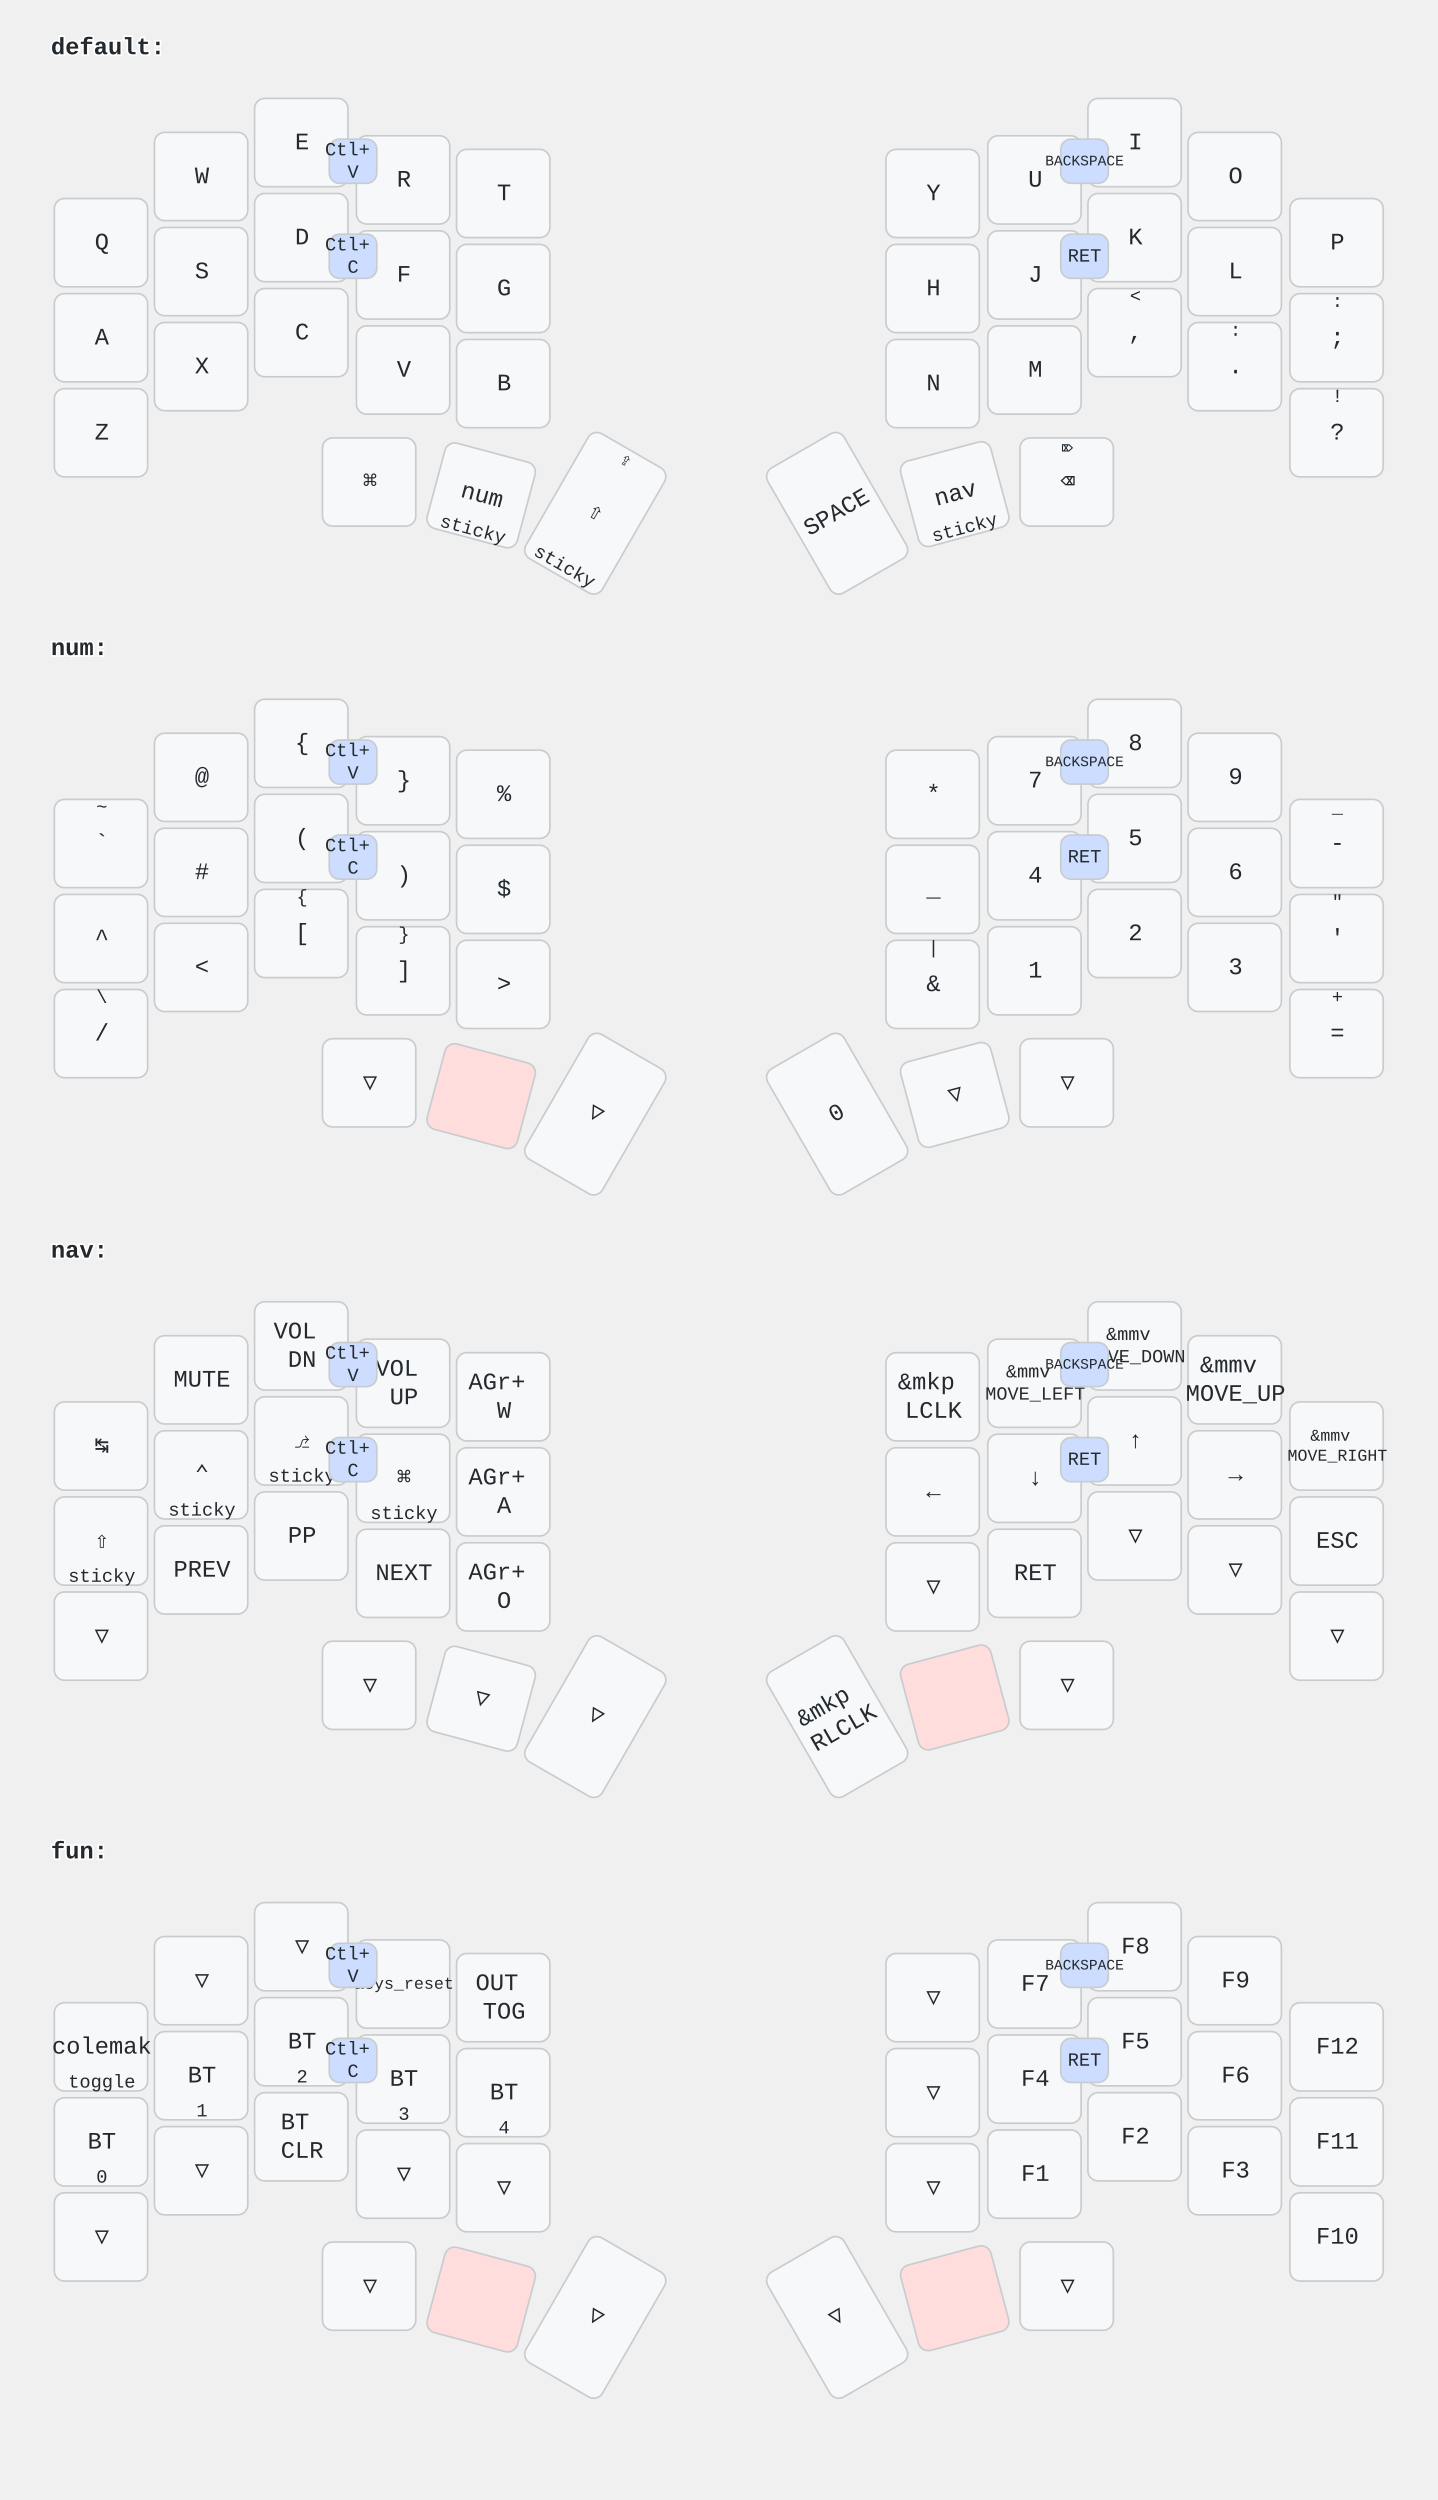
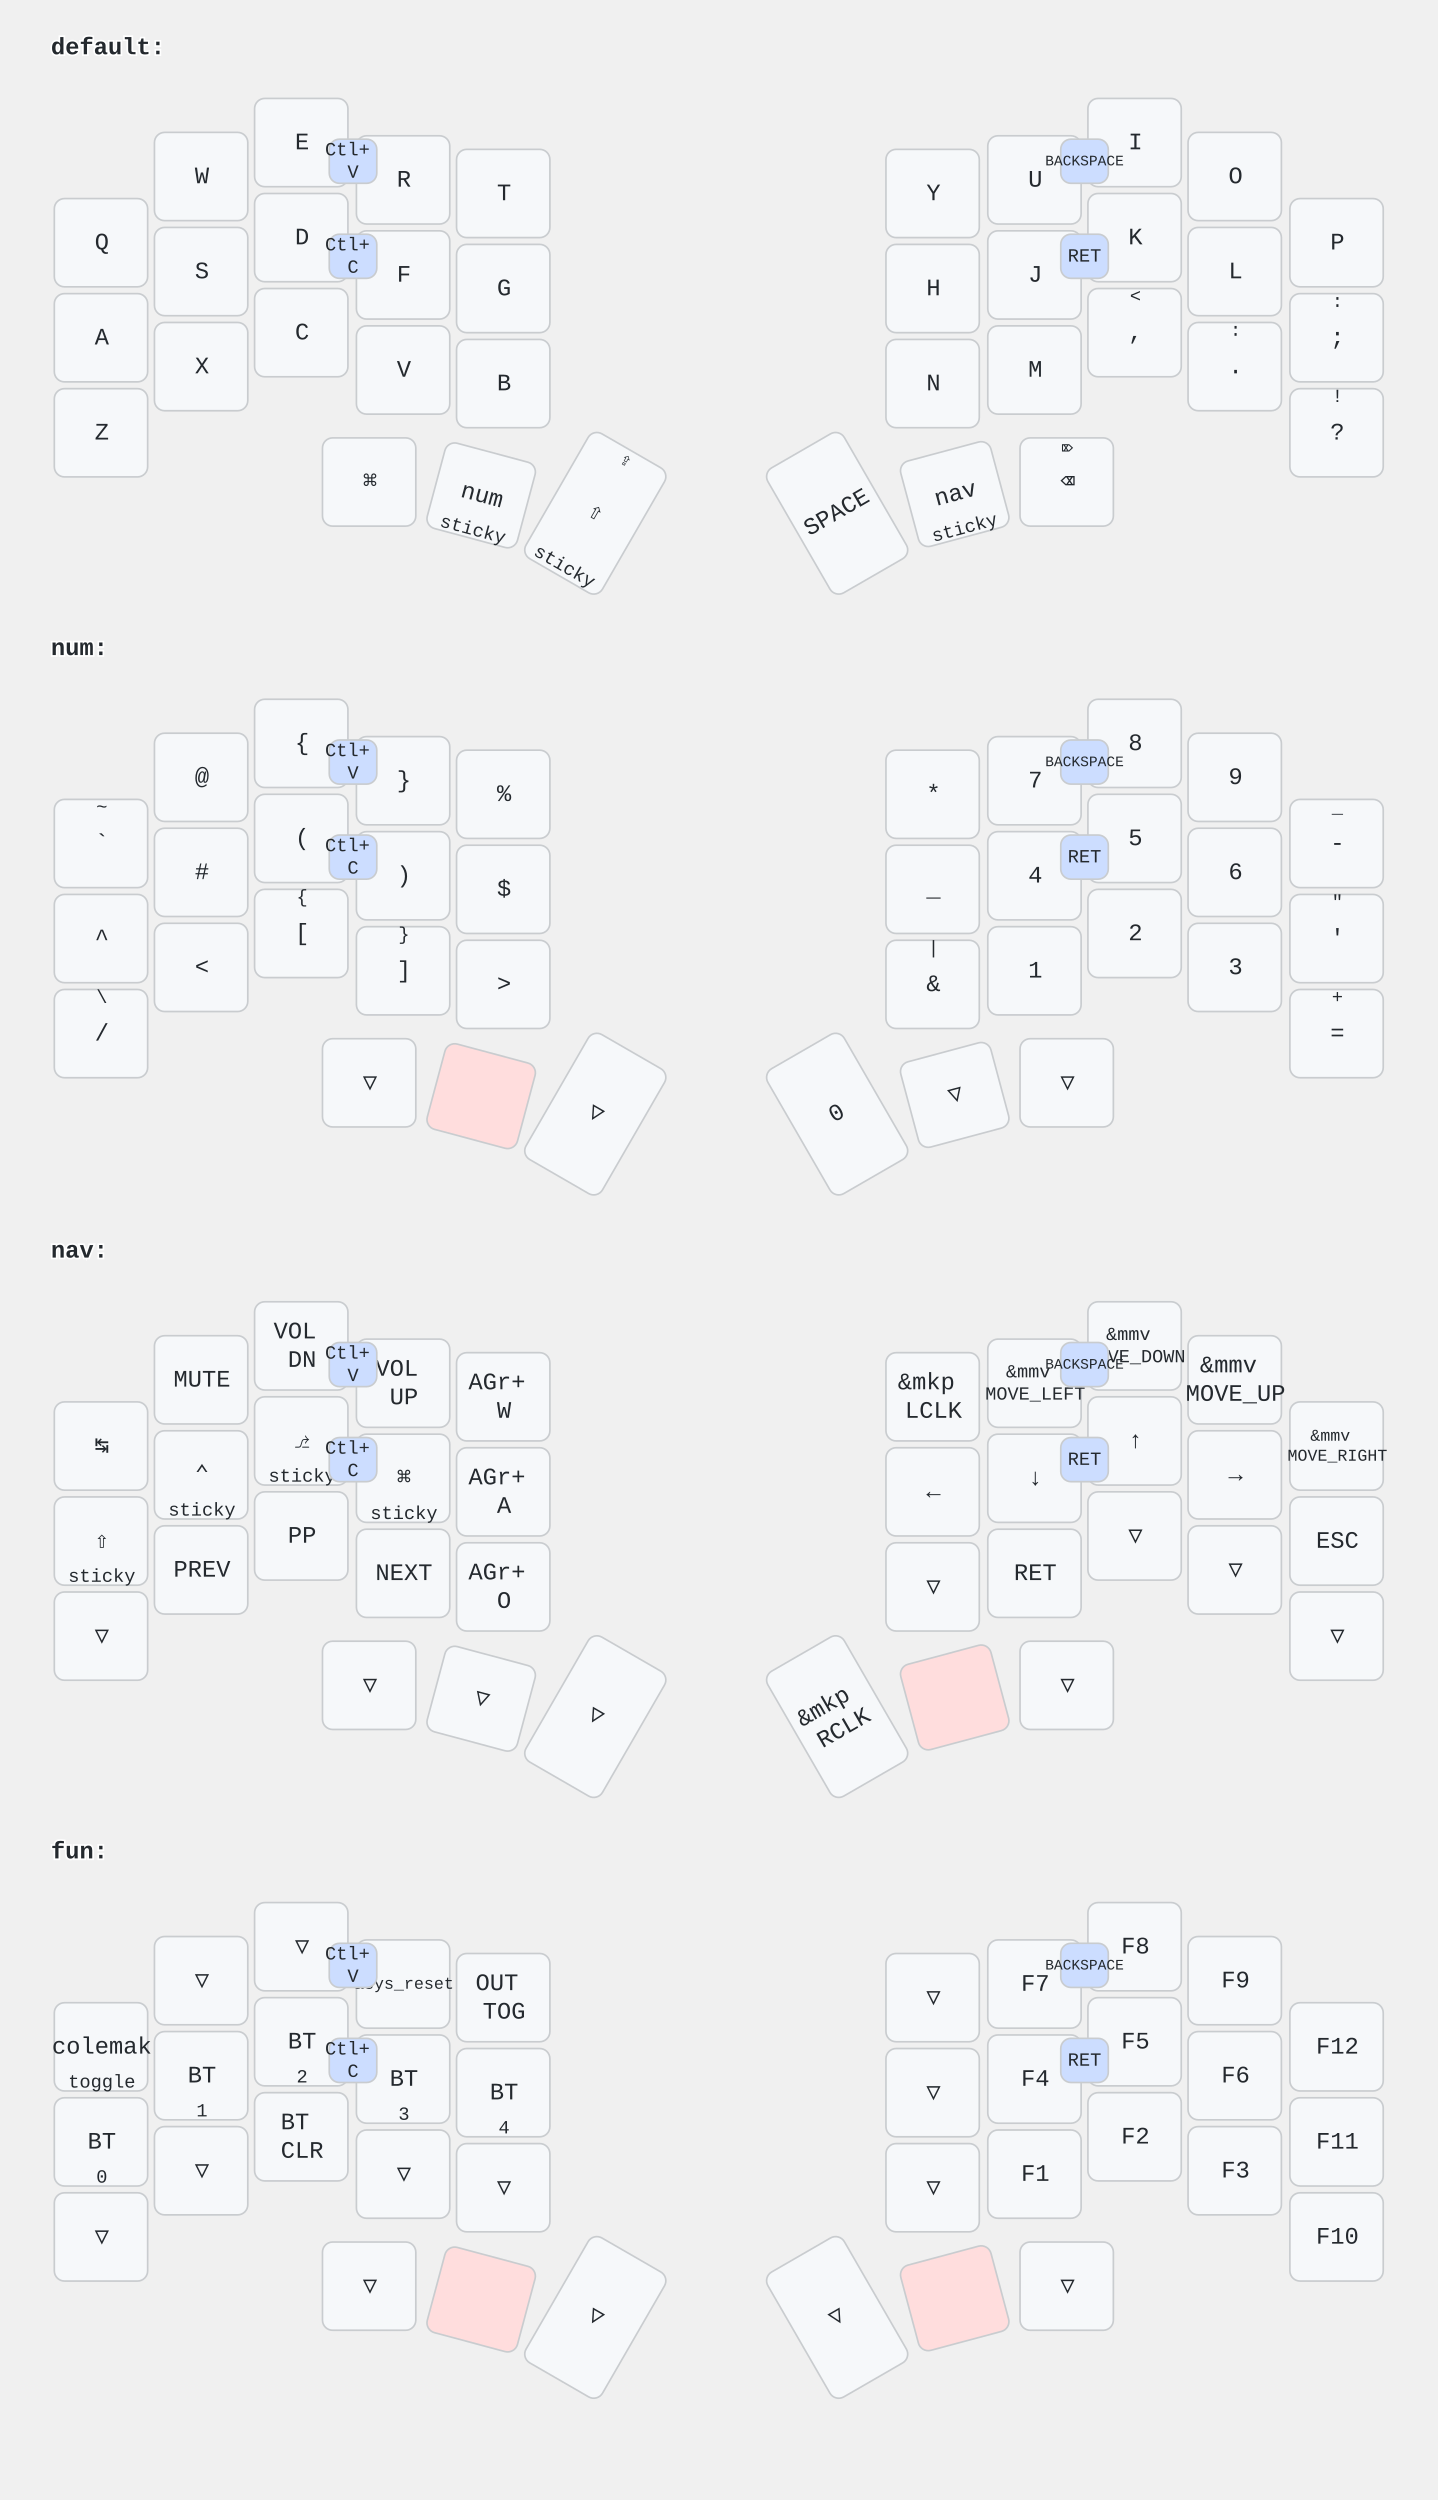
<svg xmlns="http://www.w3.org/2000/svg" width="847" height="1473" viewBox="0 0 847 1473" class="keymap">
  <style>/* font and background color specifications */
svg {
    font-family: SFMono-Regular,Consolas,Liberation Mono,Menlo,monospace;
    font-size: 14px;
    font-kerning: normal;
    text-rendering: optimizeLegibility;
    fill: #24292e;
}

/* default key styling */
rect {
    fill: #f6f8fa;
    stroke: #c9cccf;
    stroke-width: 1;
}

/* color accent for combo boxes */
rect.combo {
    fill: #cdf;
}

/* color accent for held keys */
rect.held, rect.combo.held {
    fill: #fdd;
}

/* color accent for ghost (optional) keys */
rect.ghost, rect.combo.ghost {
    fill: #ddd;
}

text {
    text-anchor: middle;
    dominant-baseline: middle;
}

/* styling for layer labels */
text.label {
    font-weight: bold;
    text-anchor: start;
    stroke: white;
    stroke-width: 2;
    paint-order: stroke;
}

/* styling for combo tap, and key hold/shifted label text */
text.combo, text.hold, text.shifted {
    font-size: 11px;
}

text.hold {
    text-anchor: middle;
    dominant-baseline: auto;
}

text.shifted {
    text-anchor: middle;
    dominant-baseline: hanging;
}

/* styling for hold/shifted label text in combo box */
text.combo.hold, text.combo.shifted {
    font-size: 8px;
}

/* styling for combo dendrons */
path {
    stroke-width: 1;
    stroke: gray;
    fill: none;
}
</style>
  <g transform="translate(30, 0)" class="layer-default">
    <text x="0" y="28" class="label" id="default">default:</text>
    <g transform="translate(0, 56)">
      <g transform="translate(30, 87)" class="key keypos-0">
        <rect rx="6" ry="6" x="-28" y="-26" width="55" height="52" class="key" />
        <text x="0" y="0" class="key tap">Q</text>
      </g>
      <g transform="translate(89, 48)" class="key keypos-1">
        <rect rx="6" ry="6" x="-28" y="-26" width="55" height="52" class="key" />
        <text x="0" y="0" class="key tap">W</text>
      </g>
      <g transform="translate(148, 28)" class="key keypos-2">
        <rect rx="6" ry="6" x="-28" y="-26" width="55" height="52" class="key" />
        <text x="0" y="0" class="key tap">E</text>
      </g>
      <g transform="translate(208, 50)" class="key keypos-3">
        <rect rx="6" ry="6" x="-28" y="-26" width="55" height="52" class="key" />
        <text x="0" y="0" class="key tap">R</text>
      </g>
      <g transform="translate(267, 58)" class="key keypos-4">
        <rect rx="6" ry="6" x="-28" y="-26" width="55" height="52" class="key" />
        <text x="0" y="0" class="key tap">T</text>
      </g>
      <g transform="translate(520, 58)" class="key keypos-5">
        <rect rx="6" ry="6" x="-28" y="-26" width="55" height="52" class="key" />
        <text x="0" y="0" class="key tap">Y</text>
      </g>
      <g transform="translate(580, 50)" class="key keypos-6">
        <rect rx="6" ry="6" x="-28" y="-26" width="55" height="52" class="key" />
        <text x="0" y="0" class="key tap">U</text>
      </g>
      <g transform="translate(639, 28)" class="key keypos-7">
        <rect rx="6" ry="6" x="-28" y="-26" width="55" height="52" class="key" />
        <text x="0" y="0" class="key tap">I</text>
      </g>
      <g transform="translate(698, 48)" class="key keypos-8">
        <rect rx="6" ry="6" x="-28" y="-26" width="55" height="52" class="key" />
        <text x="0" y="0" class="key tap">O</text>
      </g>
      <g transform="translate(758, 87)" class="key keypos-9">
        <rect rx="6" ry="6" x="-28" y="-26" width="55" height="52" class="key" />
        <text x="0" y="0" class="key tap">P</text>
      </g>
      <g transform="translate(30, 143)" class="key keypos-10">
        <rect rx="6" ry="6" x="-28" y="-26" width="55" height="52" class="key" />
        <text x="0" y="0" class="key tap">A</text>
      </g>
      <g transform="translate(89, 104)" class="key keypos-11">
        <rect rx="6" ry="6" x="-28" y="-26" width="55" height="52" class="key" />
        <text x="0" y="0" class="key tap">S</text>
      </g>
      <g transform="translate(148, 84)" class="key keypos-12">
        <rect rx="6" ry="6" x="-28" y="-26" width="55" height="52" class="key" />
        <text x="0" y="0" class="key tap">D</text>
      </g>
      <g transform="translate(208, 106)" class="key keypos-13">
        <rect rx="6" ry="6" x="-28" y="-26" width="55" height="52" class="key" />
        <text x="0" y="0" class="key tap">F</text>
      </g>
      <g transform="translate(267, 114)" class="key keypos-14">
        <rect rx="6" ry="6" x="-28" y="-26" width="55" height="52" class="key" />
        <text x="0" y="0" class="key tap">G</text>
      </g>
      <g transform="translate(520, 114)" class="key keypos-15">
        <rect rx="6" ry="6" x="-28" y="-26" width="55" height="52" class="key" />
        <text x="0" y="0" class="key tap">H</text>
      </g>
      <g transform="translate(580, 106)" class="key keypos-16">
        <rect rx="6" ry="6" x="-28" y="-26" width="55" height="52" class="key" />
        <text x="0" y="0" class="key tap">J</text>
      </g>
      <g transform="translate(639, 84)" class="key keypos-17">
        <rect rx="6" ry="6" x="-28" y="-26" width="55" height="52" class="key" />
        <text x="0" y="0" class="key tap">K</text>
      </g>
      <g transform="translate(698, 104)" class="key keypos-18">
        <rect rx="6" ry="6" x="-28" y="-26" width="55" height="52" class="key" />
        <text x="0" y="0" class="key tap">L</text>
      </g>
      <g transform="translate(758, 143)" class="key keypos-19">
        <rect rx="6" ry="6" x="-28" y="-26" width="55" height="52" class="key" />
        <text x="0" y="0" class="key tap">;</text>
        <text x="0" y="-24" class="key shifted">:</text>
      </g>
      <g transform="translate(30, 199)" class="key keypos-20">
        <rect rx="6" ry="6" x="-28" y="-26" width="55" height="52" class="key" />
        <text x="0" y="0" class="key tap">Z</text>
      </g>
      <g transform="translate(89, 160)" class="key keypos-21">
        <rect rx="6" ry="6" x="-28" y="-26" width="55" height="52" class="key" />
        <text x="0" y="0" class="key tap">X</text>
      </g>
      <g transform="translate(148, 140)" class="key keypos-22">
        <rect rx="6" ry="6" x="-28" y="-26" width="55" height="52" class="key" />
        <text x="0" y="0" class="key tap">C</text>
      </g>
      <g transform="translate(208, 162)" class="key keypos-23">
        <rect rx="6" ry="6" x="-28" y="-26" width="55" height="52" class="key" />
        <text x="0" y="0" class="key tap">V</text>
      </g>
      <g transform="translate(267, 170)" class="key keypos-24">
        <rect rx="6" ry="6" x="-28" y="-26" width="55" height="52" class="key" />
        <text x="0" y="0" class="key tap">B</text>
      </g>
      <g transform="translate(520, 170)" class="key keypos-25">
        <rect rx="6" ry="6" x="-28" y="-26" width="55" height="52" class="key" />
        <text x="0" y="0" class="key tap">N</text>
      </g>
      <g transform="translate(580, 162)" class="key keypos-26">
        <rect rx="6" ry="6" x="-28" y="-26" width="55" height="52" class="key" />
        <text x="0" y="0" class="key tap">M</text>
      </g>
      <g transform="translate(639, 140)" class="key keypos-27">
        <rect rx="6" ry="6" x="-28" y="-26" width="55" height="52" class="key" />
        <text x="0" y="0" class="key tap">,</text>
        <text x="0" y="-24" class="key shifted">&lt;</text>
      </g>
      <g transform="translate(698, 160)" class="key keypos-28">
        <rect rx="6" ry="6" x="-28" y="-26" width="55" height="52" class="key" />
        <text x="0" y="0" class="key tap">.</text>
        <text x="0" y="-24" class="key shifted">:</text>
      </g>
      <g transform="translate(758, 199)" class="key keypos-29">
        <rect rx="6" ry="6" x="-28" y="-26" width="55" height="52" class="key" />
        <text x="0" y="0" class="key tap">?</text>
        <text x="0" y="-24" class="key shifted">!</text>
      </g>
      <g transform="translate(188, 228)" class="key keypos-30">
        <rect rx="6" ry="6" x="-28" y="-26" width="55" height="52" class="key" />
        <text x="0" y="0" class="key tap">⌘</text>
      </g>
      <g transform="translate(254, 236) rotate(15.0)" class="key keypos-31">
        <rect rx="6" ry="6" x="-28" y="-26" width="55" height="52" class="key" />
        <a href="#num">
          <text x="0" y="0" class="key tap layer-activator">num</text>
        </a>
        <text x="0" y="24" class="key hold">sticky</text>
      </g>
      <g transform="translate(321, 246) rotate(30.0)" class="key keypos-32">
        <rect rx="6" ry="6" x="-26" y="-42" width="52" height="85" class="key" />
        <text x="0" y="0" class="key tap">⇧</text>
        <text x="0" y="40" class="key hold">sticky</text>
        <text x="0" y="-40" class="key shifted">⇪</text>
      </g>
      <g transform="translate(463, 246) rotate(-30.0)" class="key keypos-33">
        <rect rx="6" ry="6" x="-26" y="-42" width="52" height="85" class="key" />
        <text x="0" y="0" class="key tap">SPACE</text>
      </g>
      <g transform="translate(533, 235) rotate(-15.0)" class="key keypos-34">
        <rect rx="6" ry="6" x="-28" y="-26" width="55" height="52" class="key" />
        <a href="#nav">
          <text x="0" y="0" class="key tap layer-activator">nav</text>
        </a>
        <text x="0" y="24" class="key hold">sticky</text>
      </g>
      <g transform="translate(599, 228)" class="key keypos-35">
        <rect rx="6" ry="6" x="-28" y="-26" width="55" height="52" class="key" />
        <text x="0" y="0" class="key tap">⌫</text>
        <text x="0" y="-24" class="key shifted">⌦</text>
      </g>
      <g class="combo combopos-0">
        <rect rx="6" ry="6" x="595" y="82" width="28" height="26" class="combo" />
        <text x="609" y="95" class="combo tap">RET</text>
      </g>
      <g class="combo combopos-1">
        <rect rx="6" ry="6" x="595" y="26" width="28" height="26" class="combo" />
        <text x="609" y="39" class="combo tap">
          <tspan style="font-size: 78%">BACKSPACE</tspan>
        </text>
      </g>
      <g class="combo combopos-2">
        <rect rx="6" ry="6" x="164" y="82" width="28" height="26" class="combo" />
        <text x="178" y="95" class="combo tap">
          <tspan x="178" dy="-0.6em">Ctl+</tspan>
          <tspan x="178" dy="1.2em">C</tspan>
        </text>
      </g>
      <g class="combo combopos-3">
        <rect rx="6" ry="6" x="164" y="26" width="28" height="26" class="combo" />
        <text x="178" y="39" class="combo tap">
          <tspan x="178" dy="-0.6em">Ctl+</tspan>
          <tspan x="178" dy="1.2em">V</tspan>
        </text>
      </g>
    </g>
  </g>
  <g transform="translate(30, 354)" class="layer-num">
    <text x="0" y="28" class="label" id="num">num:</text>
    <g transform="translate(0, 56)">
      <g transform="translate(30, 87)" class="key keypos-0">
        <rect rx="6" ry="6" x="-28" y="-26" width="55" height="52" class="key" />
        <text x="0" y="0" class="key tap">`</text>
        <text x="0" y="-24" class="key shifted">~</text>
      </g>
      <g transform="translate(89, 48)" class="key keypos-1">
        <rect rx="6" ry="6" x="-28" y="-26" width="55" height="52" class="key" />
        <text x="0" y="0" class="key tap">@</text>
      </g>
      <g transform="translate(148, 28)" class="key keypos-2">
        <rect rx="6" ry="6" x="-28" y="-26" width="55" height="52" class="key" />
        <text x="0" y="0" class="key tap">{</text>
      </g>
      <g transform="translate(208, 50)" class="key keypos-3">
        <rect rx="6" ry="6" x="-28" y="-26" width="55" height="52" class="key" />
        <text x="0" y="0" class="key tap">}</text>
      </g>
      <g transform="translate(267, 58)" class="key keypos-4">
        <rect rx="6" ry="6" x="-28" y="-26" width="55" height="52" class="key" />
        <text x="0" y="0" class="key tap">%</text>
      </g>
      <g transform="translate(520, 58)" class="key keypos-5">
        <rect rx="6" ry="6" x="-28" y="-26" width="55" height="52" class="key" />
        <text x="0" y="0" class="key tap">*</text>
      </g>
      <g transform="translate(580, 50)" class="key keypos-6">
        <rect rx="6" ry="6" x="-28" y="-26" width="55" height="52" class="key" />
        <text x="0" y="0" class="key tap">7</text>
      </g>
      <g transform="translate(639, 28)" class="key keypos-7">
        <rect rx="6" ry="6" x="-28" y="-26" width="55" height="52" class="key" />
        <text x="0" y="0" class="key tap">8</text>
      </g>
      <g transform="translate(698, 48)" class="key keypos-8">
        <rect rx="6" ry="6" x="-28" y="-26" width="55" height="52" class="key" />
        <text x="0" y="0" class="key tap">9</text>
      </g>
      <g transform="translate(758, 87)" class="key keypos-9">
        <rect rx="6" ry="6" x="-28" y="-26" width="55" height="52" class="key" />
        <text x="0" y="0" class="key tap">-</text>
        <text x="0" y="-24" class="key shifted">_</text>
      </g>
      <g transform="translate(30, 143)" class="key keypos-10">
        <rect rx="6" ry="6" x="-28" y="-26" width="55" height="52" class="key" />
        <text x="0" y="0" class="key tap">^</text>
      </g>
      <g transform="translate(89, 104)" class="key keypos-11">
        <rect rx="6" ry="6" x="-28" y="-26" width="55" height="52" class="key" />
        <text x="0" y="0" class="key tap">#</text>
      </g>
      <g transform="translate(148, 84)" class="key keypos-12">
        <rect rx="6" ry="6" x="-28" y="-26" width="55" height="52" class="key" />
        <text x="0" y="0" class="key tap">(</text>
      </g>
      <g transform="translate(208, 106)" class="key keypos-13">
        <rect rx="6" ry="6" x="-28" y="-26" width="55" height="52" class="key" />
        <text x="0" y="0" class="key tap">)</text>
      </g>
      <g transform="translate(267, 114)" class="key keypos-14">
        <rect rx="6" ry="6" x="-28" y="-26" width="55" height="52" class="key" />
        <text x="0" y="0" class="key tap">$</text>
      </g>
      <g transform="translate(520, 114)" class="key keypos-15">
        <rect rx="6" ry="6" x="-28" y="-26" width="55" height="52" class="key" />
        <text x="0" y="0" class="key tap">_</text>
      </g>
      <g transform="translate(580, 106)" class="key keypos-16">
        <rect rx="6" ry="6" x="-28" y="-26" width="55" height="52" class="key" />
        <text x="0" y="0" class="key tap">4</text>
      </g>
      <g transform="translate(639, 84)" class="key keypos-17">
        <rect rx="6" ry="6" x="-28" y="-26" width="55" height="52" class="key" />
        <text x="0" y="0" class="key tap">5</text>
      </g>
      <g transform="translate(698, 104)" class="key keypos-18">
        <rect rx="6" ry="6" x="-28" y="-26" width="55" height="52" class="key" />
        <text x="0" y="0" class="key tap">6</text>
      </g>
      <g transform="translate(758, 143)" class="key keypos-19">
        <rect rx="6" ry="6" x="-28" y="-26" width="55" height="52" class="key" />
        <text x="0" y="0" class="key tap">'</text>
        <text x="0" y="-24" class="key shifted">"</text>
      </g>
      <g transform="translate(30, 199)" class="key keypos-20">
        <rect rx="6" ry="6" x="-28" y="-26" width="55" height="52" class="key" />
        <text x="0" y="0" class="key tap">/</text>
        <text x="0" y="-24" class="key shifted">\</text>
      </g>
      <g transform="translate(89, 160)" class="key keypos-21">
        <rect rx="6" ry="6" x="-28" y="-26" width="55" height="52" class="key" />
        <text x="0" y="0" class="key tap">&lt;</text>
      </g>
      <g transform="translate(148, 140)" class="key keypos-22">
        <rect rx="6" ry="6" x="-28" y="-26" width="55" height="52" class="key" />
        <text x="0" y="0" class="key tap">[</text>
        <text x="0" y="-24" class="key shifted">{</text>
      </g>
      <g transform="translate(208, 162)" class="key keypos-23">
        <rect rx="6" ry="6" x="-28" y="-26" width="55" height="52" class="key" />
        <text x="0" y="0" class="key tap">]</text>
        <text x="0" y="-24" class="key shifted">}</text>
      </g>
      <g transform="translate(267, 170)" class="key keypos-24">
        <rect rx="6" ry="6" x="-28" y="-26" width="55" height="52" class="key" />
        <text x="0" y="0" class="key tap">&gt;</text>
      </g>
      <g transform="translate(520, 170)" class="key keypos-25">
        <rect rx="6" ry="6" x="-28" y="-26" width="55" height="52" class="key" />
        <text x="0" y="0" class="key tap">&amp;</text>
        <text x="0" y="-24" class="key shifted">|</text>
      </g>
      <g transform="translate(580, 162)" class="key keypos-26">
        <rect rx="6" ry="6" x="-28" y="-26" width="55" height="52" class="key" />
        <text x="0" y="0" class="key tap">1</text>
      </g>
      <g transform="translate(639, 140)" class="key keypos-27">
        <rect rx="6" ry="6" x="-28" y="-26" width="55" height="52" class="key" />
        <text x="0" y="0" class="key tap">2</text>
      </g>
      <g transform="translate(698, 160)" class="key keypos-28">
        <rect rx="6" ry="6" x="-28" y="-26" width="55" height="52" class="key" />
        <text x="0" y="0" class="key tap">3</text>
      </g>
      <g transform="translate(758, 199)" class="key keypos-29">
        <rect rx="6" ry="6" x="-28" y="-26" width="55" height="52" class="key" />
        <text x="0" y="0" class="key tap">=</text>
        <text x="0" y="-24" class="key shifted">+</text>
      </g>
      <g transform="translate(188, 228)" class="key trans keypos-30">
        <rect rx="6" ry="6" x="-28" y="-26" width="55" height="52" class="key trans" />
        <text x="0" y="0" class="key trans tap">▽</text>
      </g>
      <g transform="translate(254, 236) rotate(15.0)" class="key held keypos-31">
        <rect rx="6" ry="6" x="-28" y="-26" width="55" height="52" class="key held" />
      </g>
      <g transform="translate(321, 246) rotate(30.0)" class="key trans keypos-32">
        <rect rx="6" ry="6" x="-26" y="-42" width="52" height="85" class="key trans" />
        <text x="0" y="0" class="key trans tap">▽</text>
      </g>
      <g transform="translate(463, 246) rotate(-30.0)" class="key keypos-33">
        <rect rx="6" ry="6" x="-26" y="-42" width="52" height="85" class="key" />
        <text x="0" y="0" class="key tap">0</text>
      </g>
      <g transform="translate(533, 235) rotate(-15.0)" class="key trans keypos-34">
        <rect rx="6" ry="6" x="-28" y="-26" width="55" height="52" class="key trans" />
        <text x="0" y="0" class="key trans tap">▽</text>
      </g>
      <g transform="translate(599, 228)" class="key trans keypos-35">
        <rect rx="6" ry="6" x="-28" y="-26" width="55" height="52" class="key trans" />
        <text x="0" y="0" class="key trans tap">▽</text>
      </g>
      <g class="combo combopos-0">
        <rect rx="6" ry="6" x="595" y="82" width="28" height="26" class="combo" />
        <text x="609" y="95" class="combo tap">RET</text>
      </g>
      <g class="combo combopos-1">
        <rect rx="6" ry="6" x="595" y="26" width="28" height="26" class="combo" />
        <text x="609" y="39" class="combo tap">
          <tspan style="font-size: 78%">BACKSPACE</tspan>
        </text>
      </g>
      <g class="combo combopos-2">
        <rect rx="6" ry="6" x="164" y="82" width="28" height="26" class="combo" />
        <text x="178" y="95" class="combo tap">
          <tspan x="178" dy="-0.6em">Ctl+</tspan>
          <tspan x="178" dy="1.2em">C</tspan>
        </text>
      </g>
      <g class="combo combopos-3">
        <rect rx="6" ry="6" x="164" y="26" width="28" height="26" class="combo" />
        <text x="178" y="39" class="combo tap">
          <tspan x="178" dy="-0.6em">Ctl+</tspan>
          <tspan x="178" dy="1.2em">V</tspan>
        </text>
      </g>
    </g>
  </g>
  <g transform="translate(30, 709)" class="layer-nav">
    <text x="0" y="28" class="label" id="nav">nav:</text>
    <g transform="translate(0, 56)">
      <g transform="translate(30, 87)" class="key keypos-0">
        <rect rx="6" ry="6" x="-28" y="-26" width="55" height="52" class="key" />
        <text x="0" y="0" class="key tap">↹</text>
      </g>
      <g transform="translate(89, 48)" class="key keypos-1">
        <rect rx="6" ry="6" x="-28" y="-26" width="55" height="52" class="key" />
        <text x="0" y="0" class="key tap">MUTE</text>
      </g>
      <g transform="translate(148, 28)" class="key keypos-2">
        <rect rx="6" ry="6" x="-28" y="-26" width="55" height="52" class="key" />
        <text x="0" y="0" class="key tap">
          <tspan x="0" dy="-0.6em">VOL</tspan>
          <tspan x="0" dy="1.2em">DN</tspan>
        </text>
      </g>
      <g transform="translate(208, 50)" class="key keypos-3">
        <rect rx="6" ry="6" x="-28" y="-26" width="55" height="52" class="key" />
        <text x="0" y="0" class="key tap">
          <tspan x="0" dy="-0.6em">VOL</tspan>
          <tspan x="0" dy="1.2em">UP</tspan>
        </text>
      </g>
      <g transform="translate(267, 58)" class="key keypos-4">
        <rect rx="6" ry="6" x="-28" y="-26" width="55" height="52" class="key" />
        <text x="0" y="0" class="key tap">
          <tspan x="0" dy="-0.6em">AGr+</tspan>
          <tspan x="0" dy="1.2em">W</tspan>
        </text>
      </g>
      <g transform="translate(520, 58)" class="key keypos-5">
        <rect rx="6" ry="6" x="-28" y="-26" width="55" height="52" class="key" />
        <text x="0" y="0" class="key tap">
          <tspan x="0" dy="-0.6em">&amp;mkp</tspan>
          <tspan x="0" dy="1.2em">LCLK</tspan>
        </text>
      </g>
      <g transform="translate(580, 50)" class="key keypos-6">
        <rect rx="6" ry="6" x="-28" y="-26" width="55" height="52" class="key" />
        <text x="0" y="0" class="key tap">
          <tspan x="0" dy="-0.6em" style="font-size: 78%">&amp;mmv</tspan>
          <tspan x="0" dy="1.2em" style="font-size: 78%">MOVE_LEFT</tspan>
        </text>
      </g>
      <g transform="translate(639, 28)" class="key keypos-7">
        <rect rx="6" ry="6" x="-28" y="-26" width="55" height="52" class="key" />
        <text x="0" y="0" class="key tap">
          <tspan x="0" dy="-0.6em" style="font-size: 78%">&amp;mmv</tspan>
          <tspan x="0" dy="1.2em" style="font-size: 78%">MOVE_DOWN</tspan>
        </text>
      </g>
      <g transform="translate(698, 48)" class="key keypos-8">
        <rect rx="6" ry="6" x="-28" y="-26" width="55" height="52" class="key" />
        <text x="0" y="0" class="key tap">
          <tspan x="0" dy="-0.6em">&amp;mmv</tspan>
          <tspan x="0" dy="1.2em">MOVE_UP</tspan>
        </text>
      </g>
      <g transform="translate(758, 87)" class="key keypos-9">
        <rect rx="6" ry="6" x="-28" y="-26" width="55" height="52" class="key" />
        <text x="0" y="0" class="key tap">
          <tspan x="0" dy="-0.6em" style="font-size: 70%">&amp;mmv</tspan>
          <tspan x="0" dy="1.2em" style="font-size: 70%">MOVE_RIGHT</tspan>
        </text>
      </g>
      <g transform="translate(30, 143)" class="key keypos-10">
        <rect rx="6" ry="6" x="-28" y="-26" width="55" height="52" class="key" />
        <text x="0" y="0" class="key tap">⇧</text>
        <text x="0" y="24" class="key hold">sticky</text>
      </g>
      <g transform="translate(89, 104)" class="key keypos-11">
        <rect rx="6" ry="6" x="-28" y="-26" width="55" height="52" class="key" />
        <text x="0" y="0" class="key tap">⌃</text>
        <text x="0" y="24" class="key hold">sticky</text>
      </g>
      <g transform="translate(148, 84)" class="key keypos-12">
        <rect rx="6" ry="6" x="-28" y="-26" width="55" height="52" class="key" />
        <text x="0" y="0" class="key tap">⎇</text>
        <text x="0" y="24" class="key hold">sticky</text>
      </g>
      <g transform="translate(208, 106)" class="key keypos-13">
        <rect rx="6" ry="6" x="-28" y="-26" width="55" height="52" class="key" />
        <text x="0" y="0" class="key tap">⌘</text>
        <text x="0" y="24" class="key hold">sticky</text>
      </g>
      <g transform="translate(267, 114)" class="key keypos-14">
        <rect rx="6" ry="6" x="-28" y="-26" width="55" height="52" class="key" />
        <text x="0" y="0" class="key tap">
          <tspan x="0" dy="-0.6em">AGr+</tspan>
          <tspan x="0" dy="1.2em">A</tspan>
        </text>
      </g>
      <g transform="translate(520, 114)" class="key keypos-15">
        <rect rx="6" ry="6" x="-28" y="-26" width="55" height="52" class="key" />
        <text x="0" y="0" class="key tap">←</text>
      </g>
      <g transform="translate(580, 106)" class="key keypos-16">
        <rect rx="6" ry="6" x="-28" y="-26" width="55" height="52" class="key" />
        <text x="0" y="0" class="key tap">↓</text>
      </g>
      <g transform="translate(639, 84)" class="key keypos-17">
        <rect rx="6" ry="6" x="-28" y="-26" width="55" height="52" class="key" />
        <text x="0" y="0" class="key tap">↑</text>
      </g>
      <g transform="translate(698, 104)" class="key keypos-18">
        <rect rx="6" ry="6" x="-28" y="-26" width="55" height="52" class="key" />
        <text x="0" y="0" class="key tap">→</text>
      </g>
      <g transform="translate(758, 143)" class="key keypos-19">
        <rect rx="6" ry="6" x="-28" y="-26" width="55" height="52" class="key" />
        <text x="0" y="0" class="key tap">ESC</text>
      </g>
      <g transform="translate(30, 199)" class="key trans keypos-20">
        <rect rx="6" ry="6" x="-28" y="-26" width="55" height="52" class="key trans" />
        <text x="0" y="0" class="key trans tap">▽</text>
      </g>
      <g transform="translate(89, 160)" class="key keypos-21">
        <rect rx="6" ry="6" x="-28" y="-26" width="55" height="52" class="key" />
        <text x="0" y="0" class="key tap">PREV</text>
      </g>
      <g transform="translate(148, 140)" class="key keypos-22">
        <rect rx="6" ry="6" x="-28" y="-26" width="55" height="52" class="key" />
        <text x="0" y="0" class="key tap">PP</text>
      </g>
      <g transform="translate(208, 162)" class="key keypos-23">
        <rect rx="6" ry="6" x="-28" y="-26" width="55" height="52" class="key" />
        <text x="0" y="0" class="key tap">NEXT</text>
      </g>
      <g transform="translate(267, 170)" class="key keypos-24">
        <rect rx="6" ry="6" x="-28" y="-26" width="55" height="52" class="key" />
        <text x="0" y="0" class="key tap">
          <tspan x="0" dy="-0.6em">AGr+</tspan>
          <tspan x="0" dy="1.2em">O</tspan>
        </text>
      </g>
      <g transform="translate(520, 170)" class="key trans keypos-25">
        <rect rx="6" ry="6" x="-28" y="-26" width="55" height="52" class="key trans" />
        <text x="0" y="0" class="key trans tap">▽</text>
      </g>
      <g transform="translate(580, 162)" class="key keypos-26">
        <rect rx="6" ry="6" x="-28" y="-26" width="55" height="52" class="key" />
        <text x="0" y="0" class="key tap">RET</text>
      </g>
      <g transform="translate(639, 140)" class="key trans keypos-27">
        <rect rx="6" ry="6" x="-28" y="-26" width="55" height="52" class="key trans" />
        <text x="0" y="0" class="key trans tap">▽</text>
      </g>
      <g transform="translate(698, 160)" class="key trans keypos-28">
        <rect rx="6" ry="6" x="-28" y="-26" width="55" height="52" class="key trans" />
        <text x="0" y="0" class="key trans tap">▽</text>
      </g>
      <g transform="translate(758, 199)" class="key trans keypos-29">
        <rect rx="6" ry="6" x="-28" y="-26" width="55" height="52" class="key trans" />
        <text x="0" y="0" class="key trans tap">▽</text>
      </g>
      <g transform="translate(188, 228)" class="key trans keypos-30">
        <rect rx="6" ry="6" x="-28" y="-26" width="55" height="52" class="key trans" />
        <text x="0" y="0" class="key trans tap">▽</text>
      </g>
      <g transform="translate(254, 236) rotate(15.0)" class="key trans keypos-31">
        <rect rx="6" ry="6" x="-28" y="-26" width="55" height="52" class="key trans" />
        <text x="0" y="0" class="key trans tap">▽</text>
      </g>
      <g transform="translate(321, 246) rotate(30.0)" class="key trans keypos-32">
        <rect rx="6" ry="6" x="-26" y="-42" width="52" height="85" class="key trans" />
        <text x="0" y="0" class="key trans tap">▽</text>
      </g>
      <g transform="translate(463, 246) rotate(-30.0)" class="key keypos-33">
        <rect rx="6" ry="6" x="-26" y="-42" width="52" height="85" class="key" />
        <text x="0" y="0" class="key tap">
          <tspan x="0" dy="-0.6em">&amp;mkp</tspan>
-           <tspan x="0" dy="1.2em">RLCLK</tspan>
+           <tspan x="0" dy="1.2em">RCLK</tspan>
        </text>
      </g>
      <g transform="translate(533, 235) rotate(-15.0)" class="key held keypos-34">
        <rect rx="6" ry="6" x="-28" y="-26" width="55" height="52" class="key held" />
      </g>
      <g transform="translate(599, 228)" class="key trans keypos-35">
        <rect rx="6" ry="6" x="-28" y="-26" width="55" height="52" class="key trans" />
        <text x="0" y="0" class="key trans tap">▽</text>
      </g>
      <g class="combo combopos-0">
        <rect rx="6" ry="6" x="595" y="82" width="28" height="26" class="combo" />
        <text x="609" y="95" class="combo tap">RET</text>
      </g>
      <g class="combo combopos-1">
        <rect rx="6" ry="6" x="595" y="26" width="28" height="26" class="combo" />
        <text x="609" y="39" class="combo tap">
          <tspan style="font-size: 78%">BACKSPACE</tspan>
        </text>
      </g>
      <g class="combo combopos-2">
        <rect rx="6" ry="6" x="164" y="82" width="28" height="26" class="combo" />
        <text x="178" y="95" class="combo tap">
          <tspan x="178" dy="-0.6em">Ctl+</tspan>
          <tspan x="178" dy="1.2em">C</tspan>
        </text>
      </g>
      <g class="combo combopos-3">
        <rect rx="6" ry="6" x="164" y="26" width="28" height="26" class="combo" />
        <text x="178" y="39" class="combo tap">
          <tspan x="178" dy="-0.6em">Ctl+</tspan>
          <tspan x="178" dy="1.2em">V</tspan>
        </text>
      </g>
    </g>
  </g>
  <g transform="translate(30, 1063)" class="layer-fun">
    <text x="0" y="28" class="label" id="fun">fun:</text>
    <g transform="translate(0, 56)">
      <g transform="translate(30, 87)" class="key keypos-0">
        <rect rx="6" ry="6" x="-28" y="-26" width="55" height="52" class="key" />
        <text x="0" y="0" class="key tap">colemak</text>
        <text x="0" y="24" class="key hold">toggle</text>
      </g>
      <g transform="translate(89, 48)" class="key trans keypos-1">
        <rect rx="6" ry="6" x="-28" y="-26" width="55" height="52" class="key trans" />
        <text x="0" y="0" class="key trans tap">▽</text>
      </g>
      <g transform="translate(148, 28)" class="key trans keypos-2">
        <rect rx="6" ry="6" x="-28" y="-26" width="55" height="52" class="key trans" />
        <text x="0" y="0" class="key trans tap">▽</text>
      </g>
      <g transform="translate(208, 50)" class="key keypos-3">
        <rect rx="6" ry="6" x="-28" y="-26" width="55" height="52" class="key" />
        <text x="0" y="0" class="key tap">
          <tspan style="font-size: 70%">&amp;sys_reset</tspan>
        </text>
      </g>
      <g transform="translate(267, 58)" class="key keypos-4">
        <rect rx="6" ry="6" x="-28" y="-26" width="55" height="52" class="key" />
        <text x="0" y="0" class="key tap">
          <tspan x="0" dy="-0.6em">OUT</tspan>
          <tspan x="0" dy="1.2em">TOG</tspan>
        </text>
      </g>
      <g transform="translate(520, 58)" class="key trans keypos-5">
        <rect rx="6" ry="6" x="-28" y="-26" width="55" height="52" class="key trans" />
        <text x="0" y="0" class="key trans tap">▽</text>
      </g>
      <g transform="translate(580, 50)" class="key keypos-6">
        <rect rx="6" ry="6" x="-28" y="-26" width="55" height="52" class="key" />
        <text x="0" y="0" class="key tap">F7</text>
      </g>
      <g transform="translate(639, 28)" class="key keypos-7">
        <rect rx="6" ry="6" x="-28" y="-26" width="55" height="52" class="key" />
        <text x="0" y="0" class="key tap">F8</text>
      </g>
      <g transform="translate(698, 48)" class="key keypos-8">
        <rect rx="6" ry="6" x="-28" y="-26" width="55" height="52" class="key" />
        <text x="0" y="0" class="key tap">F9</text>
      </g>
      <g transform="translate(758, 87)" class="key keypos-9">
        <rect rx="6" ry="6" x="-28" y="-26" width="55" height="52" class="key" />
        <text x="0" y="0" class="key tap">F12</text>
      </g>
      <g transform="translate(30, 143)" class="key keypos-10">
        <rect rx="6" ry="6" x="-28" y="-26" width="55" height="52" class="key" />
        <text x="0" y="0" class="key tap">BT</text>
        <text x="0" y="24" class="key hold">0</text>
      </g>
      <g transform="translate(89, 104)" class="key keypos-11">
        <rect rx="6" ry="6" x="-28" y="-26" width="55" height="52" class="key" />
        <text x="0" y="0" class="key tap">BT</text>
        <text x="0" y="24" class="key hold">1</text>
      </g>
      <g transform="translate(148, 84)" class="key keypos-12">
        <rect rx="6" ry="6" x="-28" y="-26" width="55" height="52" class="key" />
        <text x="0" y="0" class="key tap">BT</text>
        <text x="0" y="24" class="key hold">2</text>
      </g>
      <g transform="translate(208, 106)" class="key keypos-13">
        <rect rx="6" ry="6" x="-28" y="-26" width="55" height="52" class="key" />
        <text x="0" y="0" class="key tap">BT</text>
        <text x="0" y="24" class="key hold">3</text>
      </g>
      <g transform="translate(267, 114)" class="key keypos-14">
        <rect rx="6" ry="6" x="-28" y="-26" width="55" height="52" class="key" />
        <text x="0" y="0" class="key tap">BT</text>
        <text x="0" y="24" class="key hold">4</text>
      </g>
      <g transform="translate(520, 114)" class="key trans keypos-15">
        <rect rx="6" ry="6" x="-28" y="-26" width="55" height="52" class="key trans" />
        <text x="0" y="0" class="key trans tap">▽</text>
      </g>
      <g transform="translate(580, 106)" class="key keypos-16">
        <rect rx="6" ry="6" x="-28" y="-26" width="55" height="52" class="key" />
        <text x="0" y="0" class="key tap">F4</text>
      </g>
      <g transform="translate(639, 84)" class="key keypos-17">
        <rect rx="6" ry="6" x="-28" y="-26" width="55" height="52" class="key" />
        <text x="0" y="0" class="key tap">F5</text>
      </g>
      <g transform="translate(698, 104)" class="key keypos-18">
        <rect rx="6" ry="6" x="-28" y="-26" width="55" height="52" class="key" />
        <text x="0" y="0" class="key tap">F6</text>
      </g>
      <g transform="translate(758, 143)" class="key keypos-19">
        <rect rx="6" ry="6" x="-28" y="-26" width="55" height="52" class="key" />
        <text x="0" y="0" class="key tap">F11</text>
      </g>
      <g transform="translate(30, 199)" class="key trans keypos-20">
        <rect rx="6" ry="6" x="-28" y="-26" width="55" height="52" class="key trans" />
        <text x="0" y="0" class="key trans tap">▽</text>
      </g>
      <g transform="translate(89, 160)" class="key trans keypos-21">
        <rect rx="6" ry="6" x="-28" y="-26" width="55" height="52" class="key trans" />
        <text x="0" y="0" class="key trans tap">▽</text>
      </g>
      <g transform="translate(148, 140)" class="key keypos-22">
        <rect rx="6" ry="6" x="-28" y="-26" width="55" height="52" class="key" />
        <text x="0" y="0" class="key tap">
          <tspan x="0" dy="-0.6em">BT</tspan>
          <tspan x="0" dy="1.2em">CLR</tspan>
        </text>
      </g>
      <g transform="translate(208, 162)" class="key trans keypos-23">
        <rect rx="6" ry="6" x="-28" y="-26" width="55" height="52" class="key trans" />
        <text x="0" y="0" class="key trans tap">▽</text>
      </g>
      <g transform="translate(267, 170)" class="key trans keypos-24">
        <rect rx="6" ry="6" x="-28" y="-26" width="55" height="52" class="key trans" />
        <text x="0" y="0" class="key trans tap">▽</text>
      </g>
      <g transform="translate(520, 170)" class="key trans keypos-25">
        <rect rx="6" ry="6" x="-28" y="-26" width="55" height="52" class="key trans" />
        <text x="0" y="0" class="key trans tap">▽</text>
      </g>
      <g transform="translate(580, 162)" class="key keypos-26">
        <rect rx="6" ry="6" x="-28" y="-26" width="55" height="52" class="key" />
        <text x="0" y="0" class="key tap">F1</text>
      </g>
      <g transform="translate(639, 140)" class="key keypos-27">
        <rect rx="6" ry="6" x="-28" y="-26" width="55" height="52" class="key" />
        <text x="0" y="0" class="key tap">F2</text>
      </g>
      <g transform="translate(698, 160)" class="key keypos-28">
        <rect rx="6" ry="6" x="-28" y="-26" width="55" height="52" class="key" />
        <text x="0" y="0" class="key tap">F3</text>
      </g>
      <g transform="translate(758, 199)" class="key keypos-29">
        <rect rx="6" ry="6" x="-28" y="-26" width="55" height="52" class="key" />
        <text x="0" y="0" class="key tap">F10</text>
      </g>
      <g transform="translate(188, 228)" class="key trans keypos-30">
        <rect rx="6" ry="6" x="-28" y="-26" width="55" height="52" class="key trans" />
        <text x="0" y="0" class="key trans tap">▽</text>
      </g>
      <g transform="translate(254, 236) rotate(15.0)" class="key held keypos-31">
        <rect rx="6" ry="6" x="-28" y="-26" width="55" height="52" class="key held" />
      </g>
      <g transform="translate(321, 246) rotate(30.0)" class="key trans keypos-32">
        <rect rx="6" ry="6" x="-26" y="-42" width="52" height="85" class="key trans" />
        <text x="0" y="0" class="key trans tap">▽</text>
      </g>
      <g transform="translate(463, 246) rotate(-30.0)" class="key trans keypos-33">
        <rect rx="6" ry="6" x="-26" y="-42" width="52" height="85" class="key trans" />
        <text x="0" y="0" class="key trans tap">▽</text>
      </g>
      <g transform="translate(533, 235) rotate(-15.0)" class="key held keypos-34">
        <rect rx="6" ry="6" x="-28" y="-26" width="55" height="52" class="key held" />
      </g>
      <g transform="translate(599, 228)" class="key trans keypos-35">
        <rect rx="6" ry="6" x="-28" y="-26" width="55" height="52" class="key trans" />
        <text x="0" y="0" class="key trans tap">▽</text>
      </g>
      <g class="combo combopos-0">
        <rect rx="6" ry="6" x="595" y="82" width="28" height="26" class="combo" />
        <text x="609" y="95" class="combo tap">RET</text>
      </g>
      <g class="combo combopos-1">
        <rect rx="6" ry="6" x="595" y="26" width="28" height="26" class="combo" />
        <text x="609" y="39" class="combo tap">
          <tspan style="font-size: 78%">BACKSPACE</tspan>
        </text>
      </g>
      <g class="combo combopos-2">
        <rect rx="6" ry="6" x="164" y="82" width="28" height="26" class="combo" />
        <text x="178" y="95" class="combo tap">
          <tspan x="178" dy="-0.6em">Ctl+</tspan>
          <tspan x="178" dy="1.2em">C</tspan>
        </text>
      </g>
      <g class="combo combopos-3">
        <rect rx="6" ry="6" x="164" y="26" width="28" height="26" class="combo" />
        <text x="178" y="39" class="combo tap">
          <tspan x="178" dy="-0.6em">Ctl+</tspan>
          <tspan x="178" dy="1.2em">V</tspan>
        </text>
      </g>
    </g>
  </g>
</svg>
